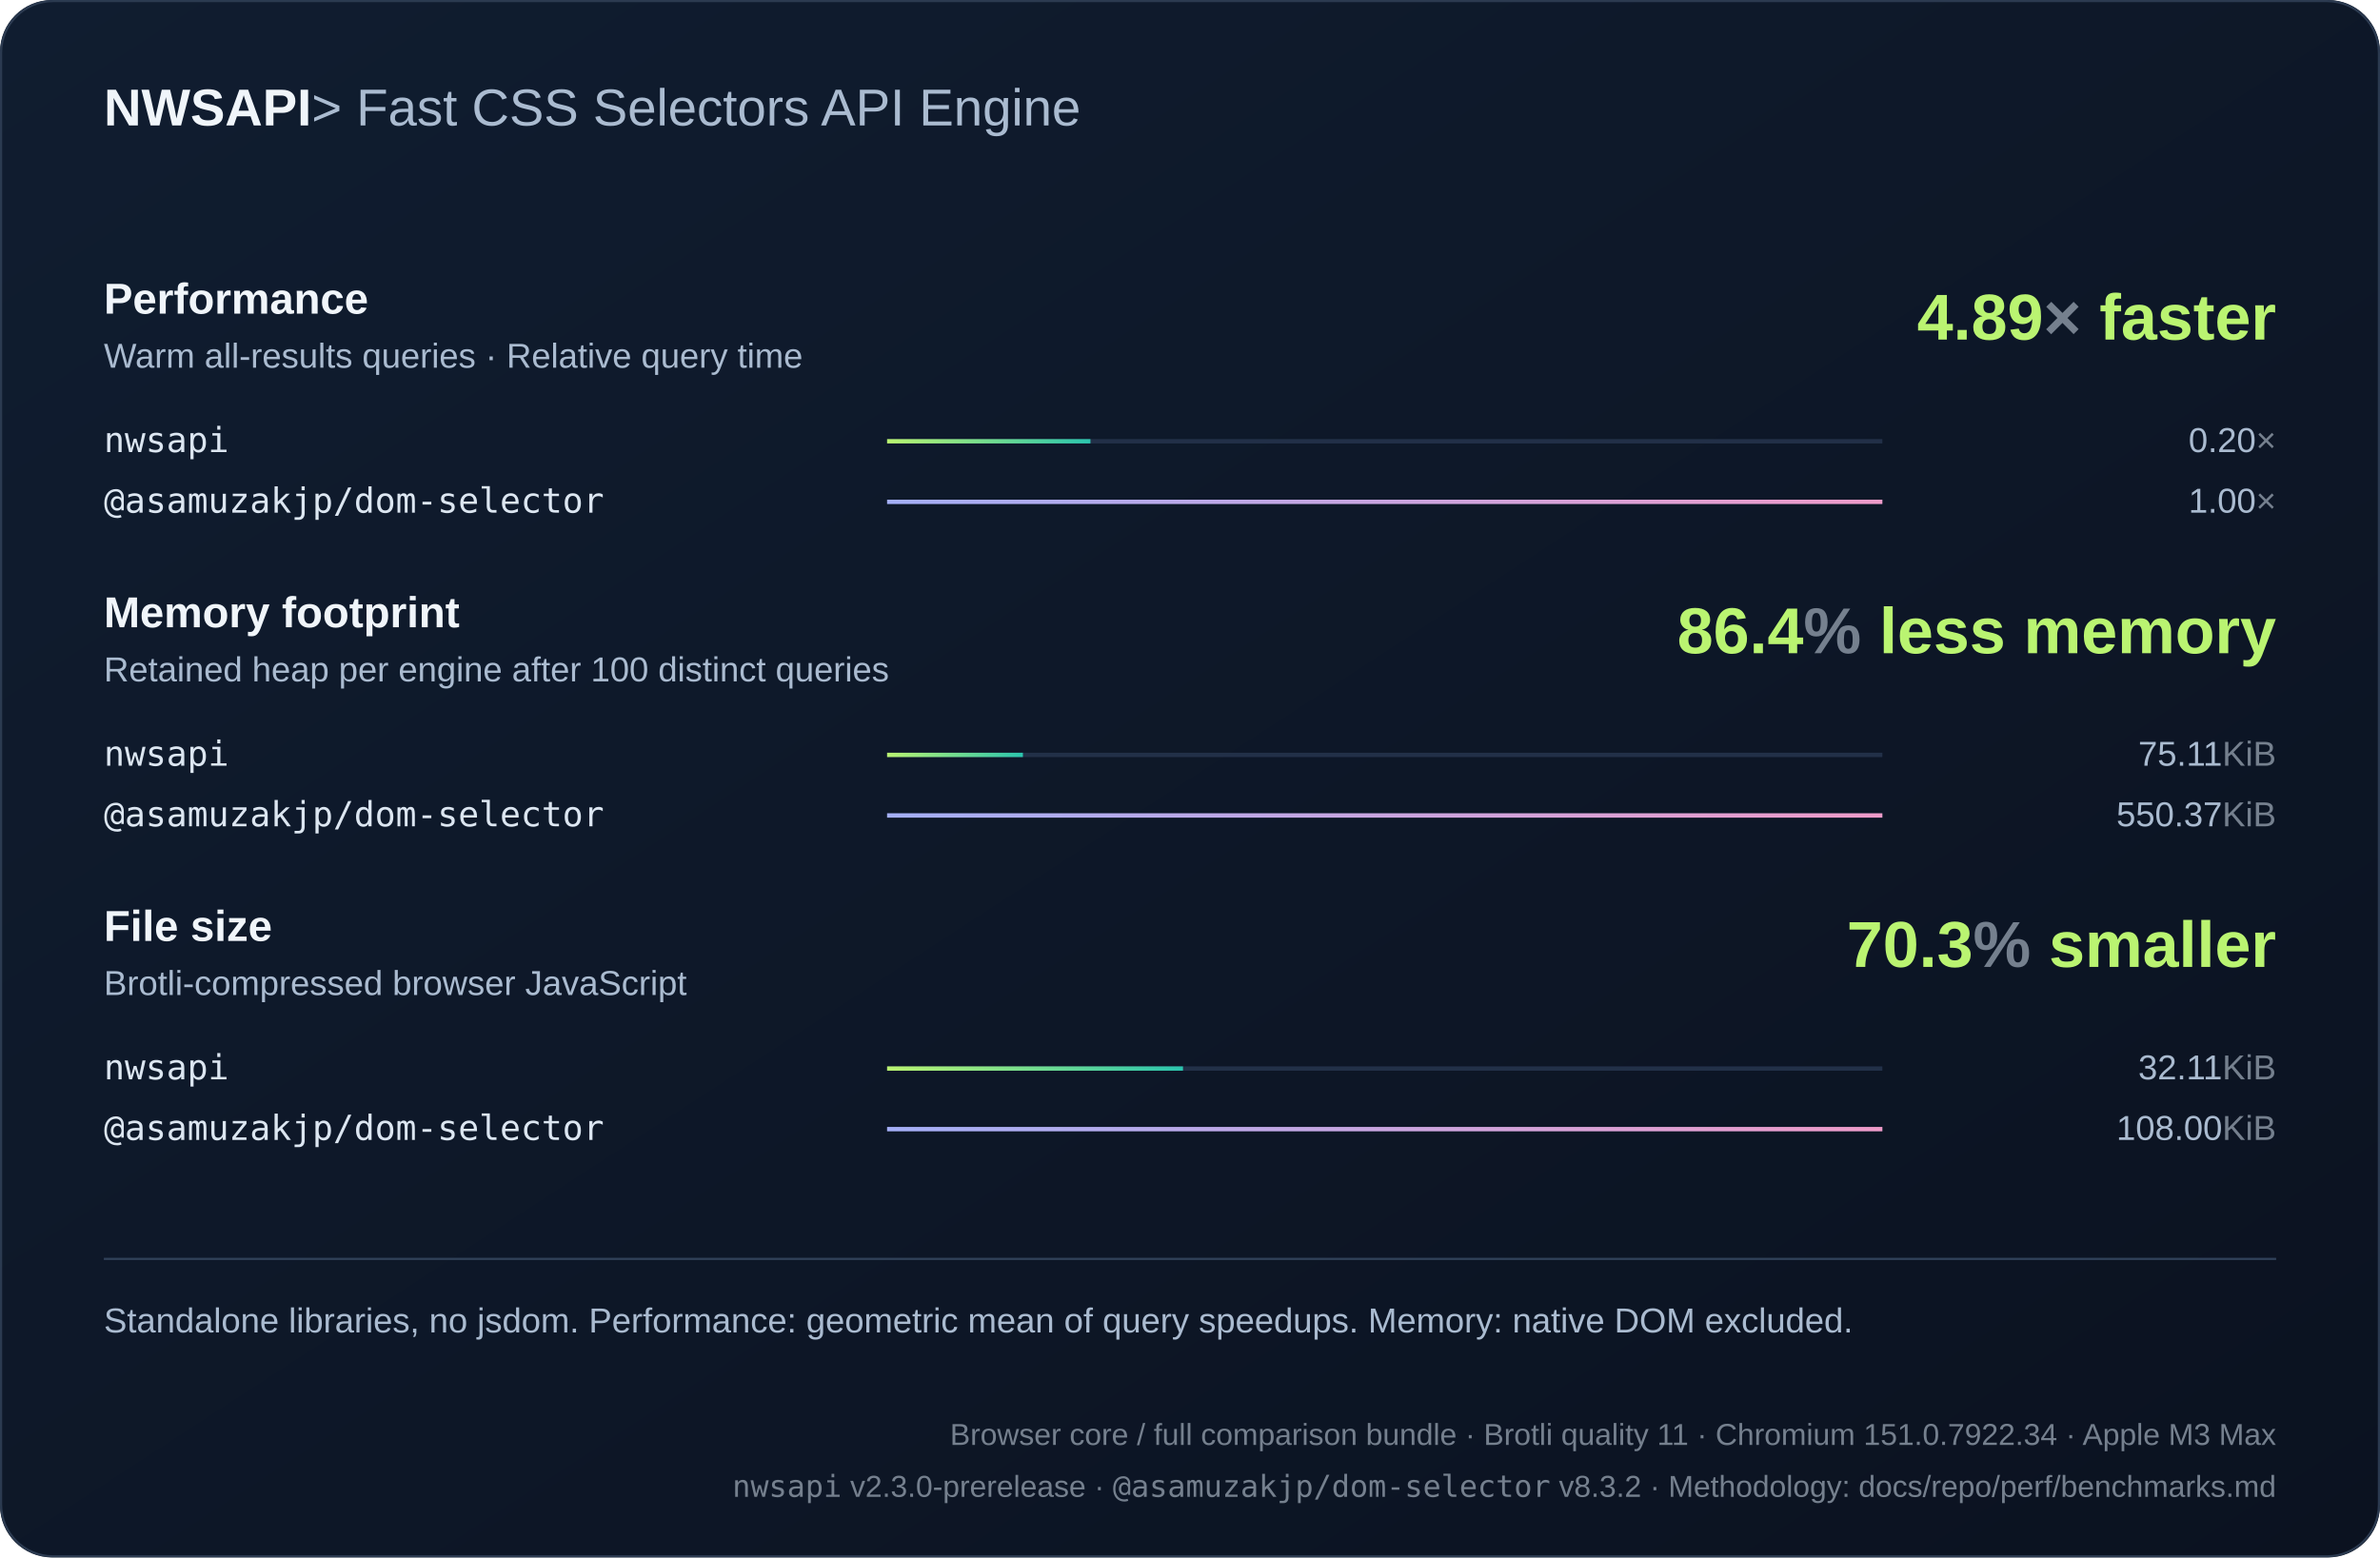
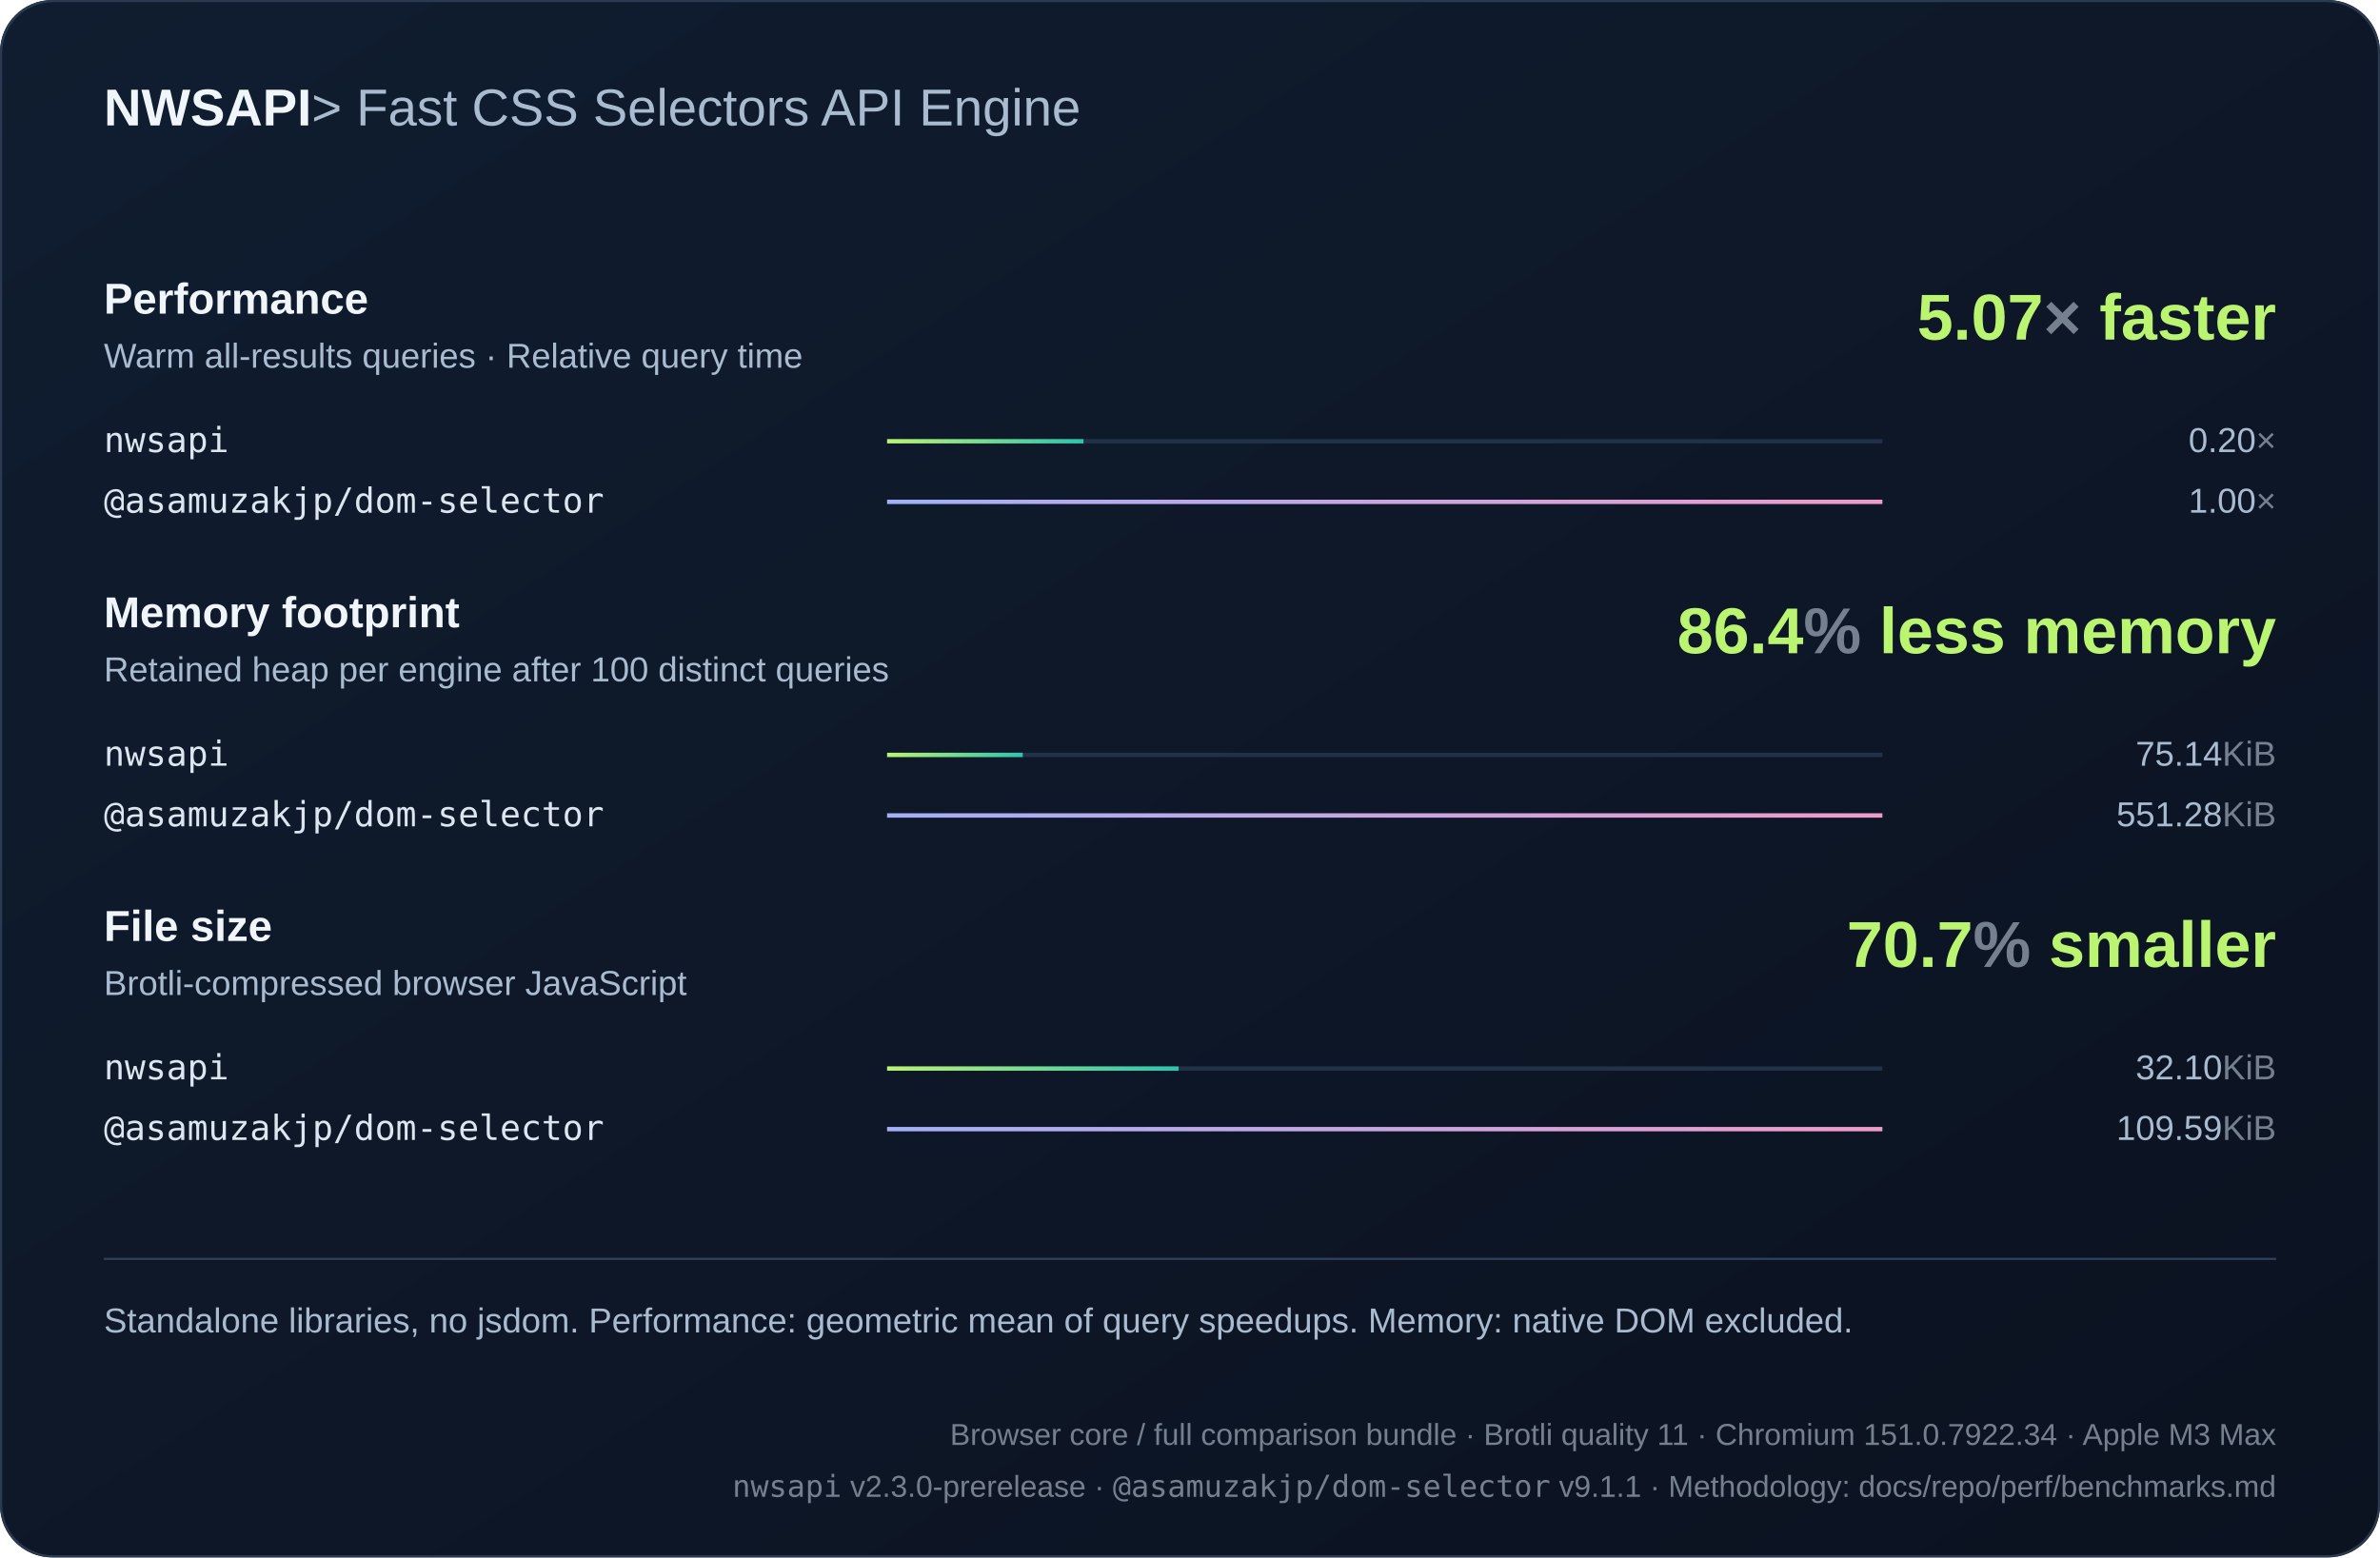
<svg xmlns="http://www.w3.org/2000/svg" width="1100" height="720" viewBox="0 0 1100 720" role="img">
  <defs>
    <linearGradient id="bg" x2="1" y2="1">
      <stop stop-color="#101d30" />
      <stop offset="1" stop-color="#0b1220" />
    </linearGradient>
    <linearGradient id="series0">
      <stop stop-color="#baf471" />
      <stop offset="1" stop-color="#2bc5ae" />
    </linearGradient>
    <linearGradient id="series1">
      <stop stop-color="#a4aff7" />
      <stop offset="1" stop-color="#ef9bc9" />
    </linearGradient>
    <linearGradient id="series2">
      <stop stop-color="#80d7ff" />
      <stop offset="1" stop-color="#739be8" />
    </linearGradient>
  </defs>
  <style>text{font-family:Arial,Helvetica,sans-serif;fill:#f0f5fa}
.muted{fill:#aabbd0;font:16px Arial,Helvetica,sans-serif}
.code{font:18px Consolas,Menlo,monospace;fill:#dce6f1}
.note .code{font:16px Consolas,Menlo,monospace}
.metadata,.metadata .code{fill:#75808e;font-size:14px}
.chart-title{font-size:24px;font-weight:700}
.unit{fill:#75808e}
.package{font-family:Consolas,Menlo,monospace}
.comparison{font-size:14px;font-variant-numeric:tabular-nums}
.tick{fill:#aabbd0;font-size:12px}
.time{fill:#aabbd0;font-size:13px;font-variant-numeric:tabular-nums}
.tagline{fill:#aabbd0;font-weight:400}.metric-title{font-size:20px;font-weight:700}.engine{font-size:16px}.headline{font-size:30px;font-weight:700;fill:#baf471}</style>
  <rect width="1100" height="720" rx="24" fill="url(#bg)" />
  <rect x=".5" y=".5" width="1099" height="719" rx="24" fill="none" stroke="#2b3a50" />
  <text x="48" y="58" class="chart-title">NWSAPI<tspan class="tagline"> &gt; Fast CSS Selectors API Engine</tspan>
  </text>
  <text x="48" y="145" class="metric-title">Performance</text>
  <text x="48" y="170" class="muted">Warm all-results queries · Relative query time</text>
-   <text x="1052" y="157" text-anchor="end" class="headline">4.89<tspan class="unit">×</tspan> faster</text>
+   <text x="1052" y="157" text-anchor="end" class="headline">5.07<tspan class="unit">×</tspan> faster</text>
  <g>
    <text x="48" y="209" class="code engine">nwsapi</text>
    <path d="M410 204h460" stroke="#223048" stroke-width="2" />
-     <rect x="410" y="203" width="93.99" height="2" fill="url(#series0)" />
+     <rect x="410" y="203" width="90.766" height="2" fill="url(#series0)" />
    <text x="1052" y="209" text-anchor="end" class="muted">0.20<tspan class="unit">×</tspan>
    </text>
  </g>
  <g>
    <text x="48" y="237" class="code engine">@asamuzakjp/dom-selector</text>
    <path d="M410 232h460" stroke="#223048" stroke-width="2" />
    <rect x="410" y="231" width="460" height="2" fill="url(#series1)" />
    <text x="1052" y="237" text-anchor="end" class="muted">1.00<tspan class="unit">×</tspan>
    </text>
  </g>
  <text x="48" y="290" class="metric-title">Memory footprint</text>
  <text x="48" y="315" class="muted">Retained heap per engine after 100 distinct queries</text>
  <text x="1052" y="302" text-anchor="end" class="headline">86.4<tspan class="unit">%</tspan> less memory</text>
  <g>
    <text x="48" y="354" class="code engine">nwsapi</text>
    <path d="M410 349h460" stroke="#223048" stroke-width="2" />
-     <rect x="410" y="348" width="62.775" height="2" fill="url(#series0)" />
-     <text x="1052" y="354" text-anchor="end" class="muted">75.11<tspan class="unit">KiB</tspan>
+     <rect x="410" y="348" width="62.699" height="2" fill="url(#series0)" />
+     <text x="1052" y="354" text-anchor="end" class="muted">75.14<tspan class="unit">KiB</tspan>
    </text>
  </g>
  <g>
    <text x="48" y="382" class="code engine">@asamuzakjp/dom-selector</text>
    <path d="M410 377h460" stroke="#223048" stroke-width="2" />
    <rect x="410" y="376" width="460" height="2" fill="url(#series1)" />
-     <text x="1052" y="382" text-anchor="end" class="muted">550.37<tspan class="unit">KiB</tspan>
+     <text x="1052" y="382" text-anchor="end" class="muted">551.28<tspan class="unit">KiB</tspan>
    </text>
  </g>
  <text x="48" y="435" class="metric-title">File size</text>
  <text x="48" y="460" class="muted">Brotli-compressed browser JavaScript</text>
-   <text x="1052" y="447" text-anchor="end" class="headline">70.3<tspan class="unit">%</tspan> smaller</text>
+   <text x="1052" y="447" text-anchor="end" class="headline">70.7<tspan class="unit">%</tspan> smaller</text>
  <g>
    <text x="48" y="499" class="code engine">nwsapi</text>
    <path d="M410 494h460" stroke="#223048" stroke-width="2" />
-     <rect x="410" y="493" width="136.761" height="2" fill="url(#series0)" />
-     <text x="1052" y="499" text-anchor="end" class="muted">32.11<tspan class="unit">KiB</tspan>
+     <rect x="410" y="493" width="134.731" height="2" fill="url(#series0)" />
+     <text x="1052" y="499" text-anchor="end" class="muted">32.10<tspan class="unit">KiB</tspan>
    </text>
  </g>
  <g>
    <text x="48" y="527" class="code engine">@asamuzakjp/dom-selector</text>
    <path d="M410 522h460" stroke="#223048" stroke-width="2" />
    <rect x="410" y="521" width="460" height="2" fill="url(#series1)" />
-     <text x="1052" y="527" text-anchor="end" class="muted">108.00<tspan class="unit">KiB</tspan>
+     <text x="1052" y="527" text-anchor="end" class="muted">109.59<tspan class="unit">KiB</tspan>
    </text>
  </g>
  <path d="M48 582h1004" stroke="#304159" />
  <text x="48" y="616" class="muted note">Standalone libraries, no jsdom. Performance: geometric mean of query speedups. Memory: native DOM excluded.</text>
  <text x="1052" y="668" text-anchor="end" class="muted note metadata">Browser core / full comparison bundle · Brotli quality 11 · Chromium 151.0.7922.34 · Apple M3 Max</text>
  <text x="1052" y="692" text-anchor="end" class="muted note metadata">
-     <tspan class="package">nwsapi</tspan> v2.3.0-prerelease · <tspan class="package">@asamuzakjp/dom-selector</tspan> v8.3.2 · Methodology: docs/repo/perf/benchmarks.md</text>
+     <tspan class="package">nwsapi</tspan> v2.3.0-prerelease · <tspan class="package">@asamuzakjp/dom-selector</tspan> v9.1.1 · Methodology: docs/repo/perf/benchmarks.md</text>
</svg>
